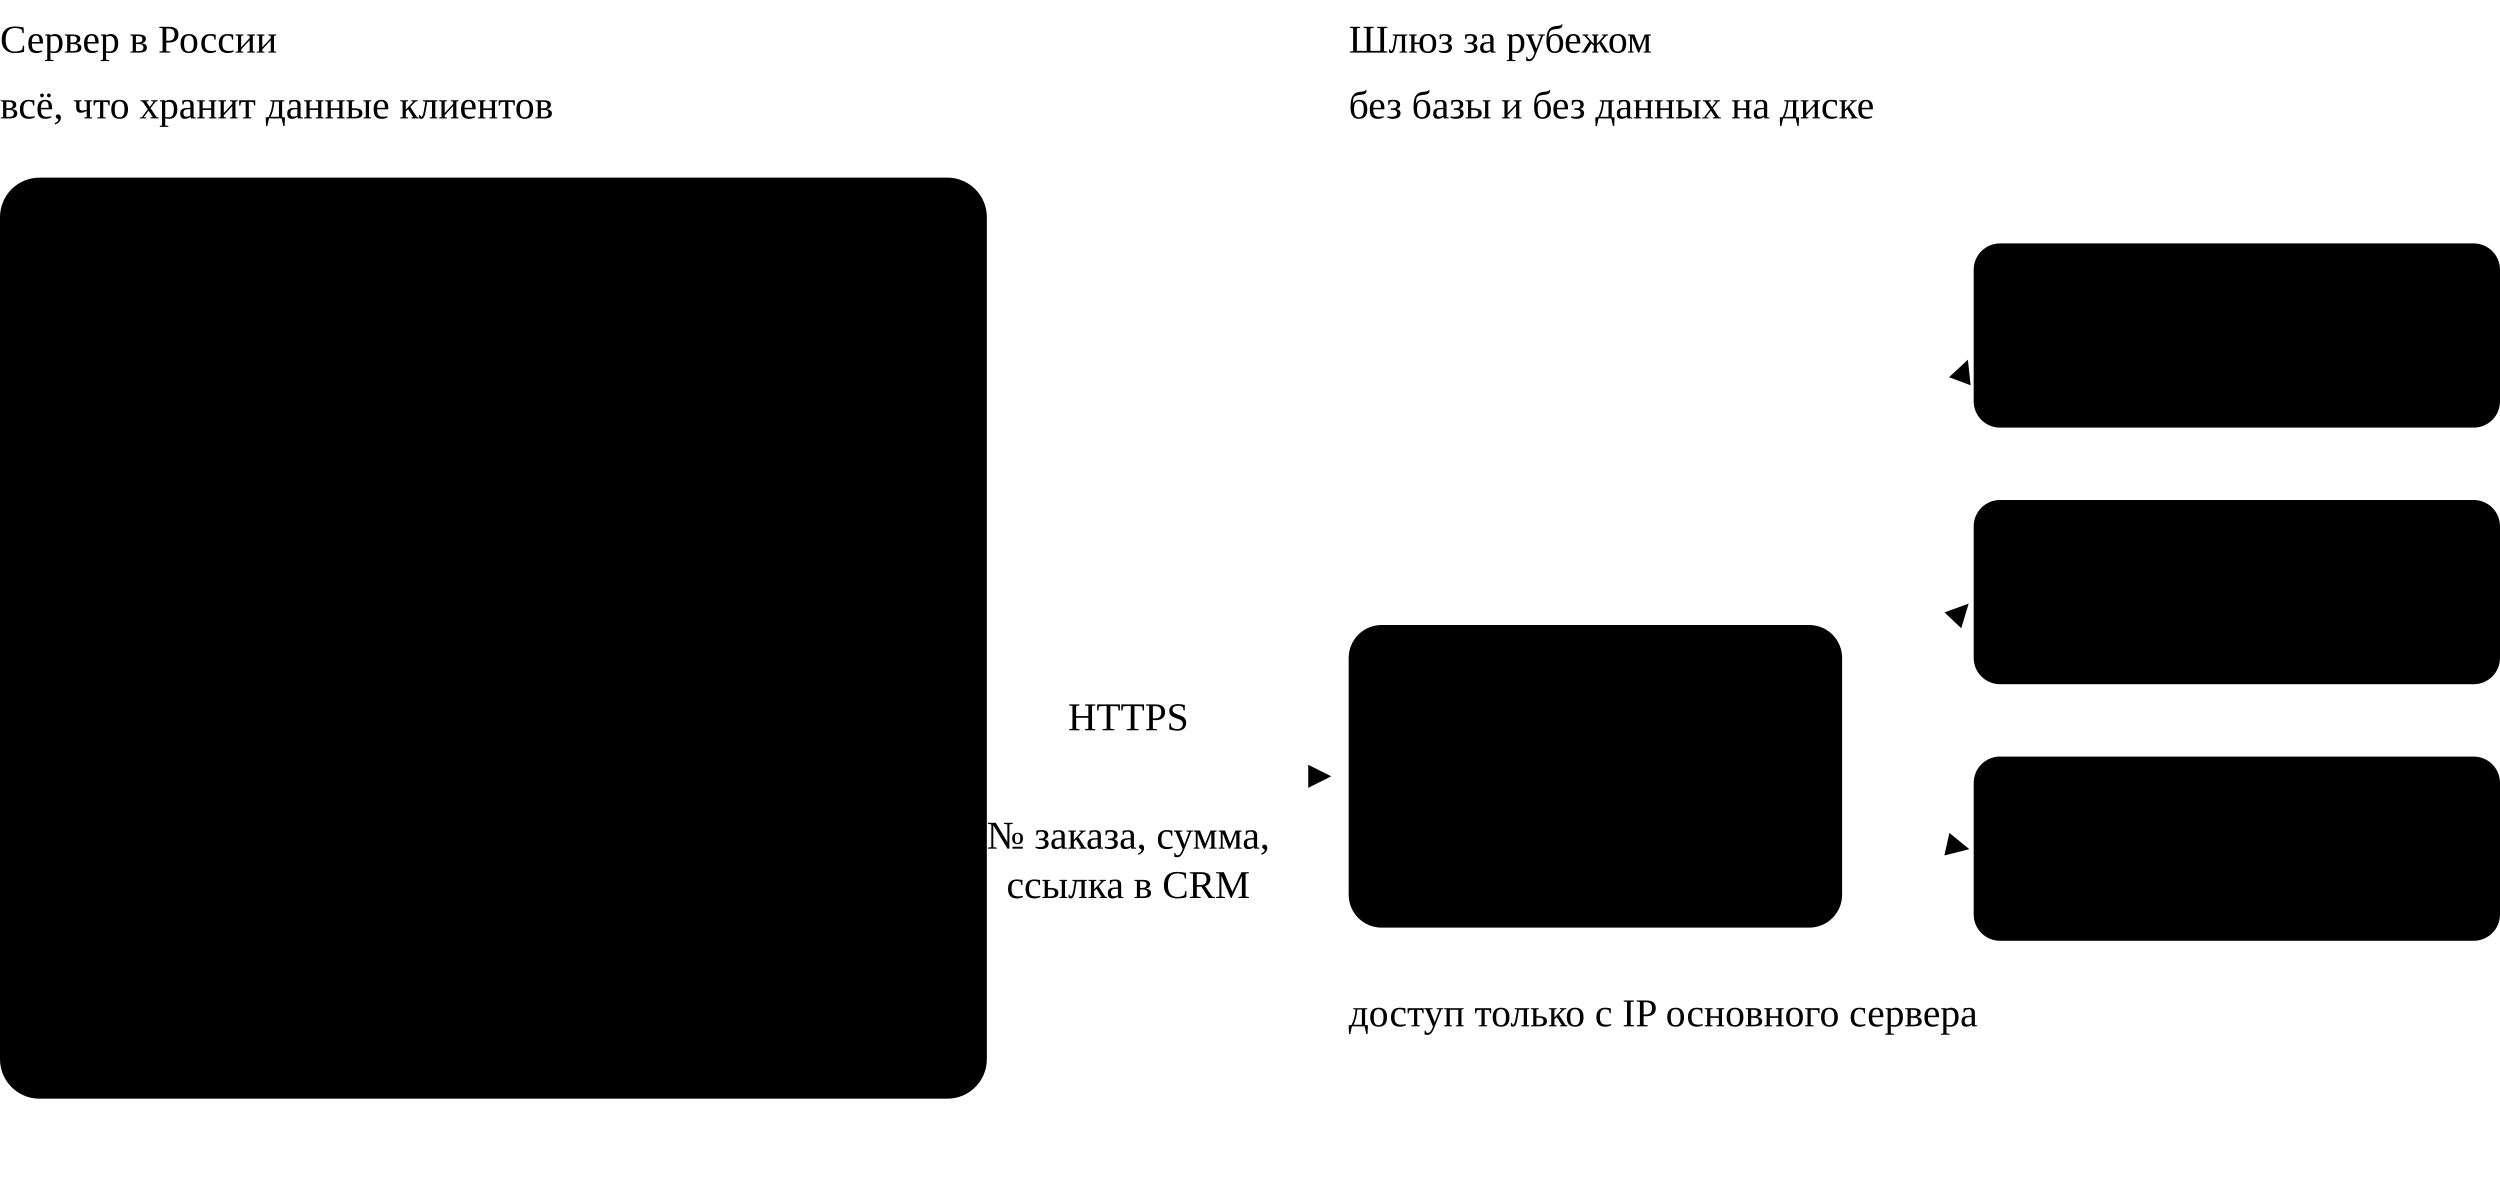
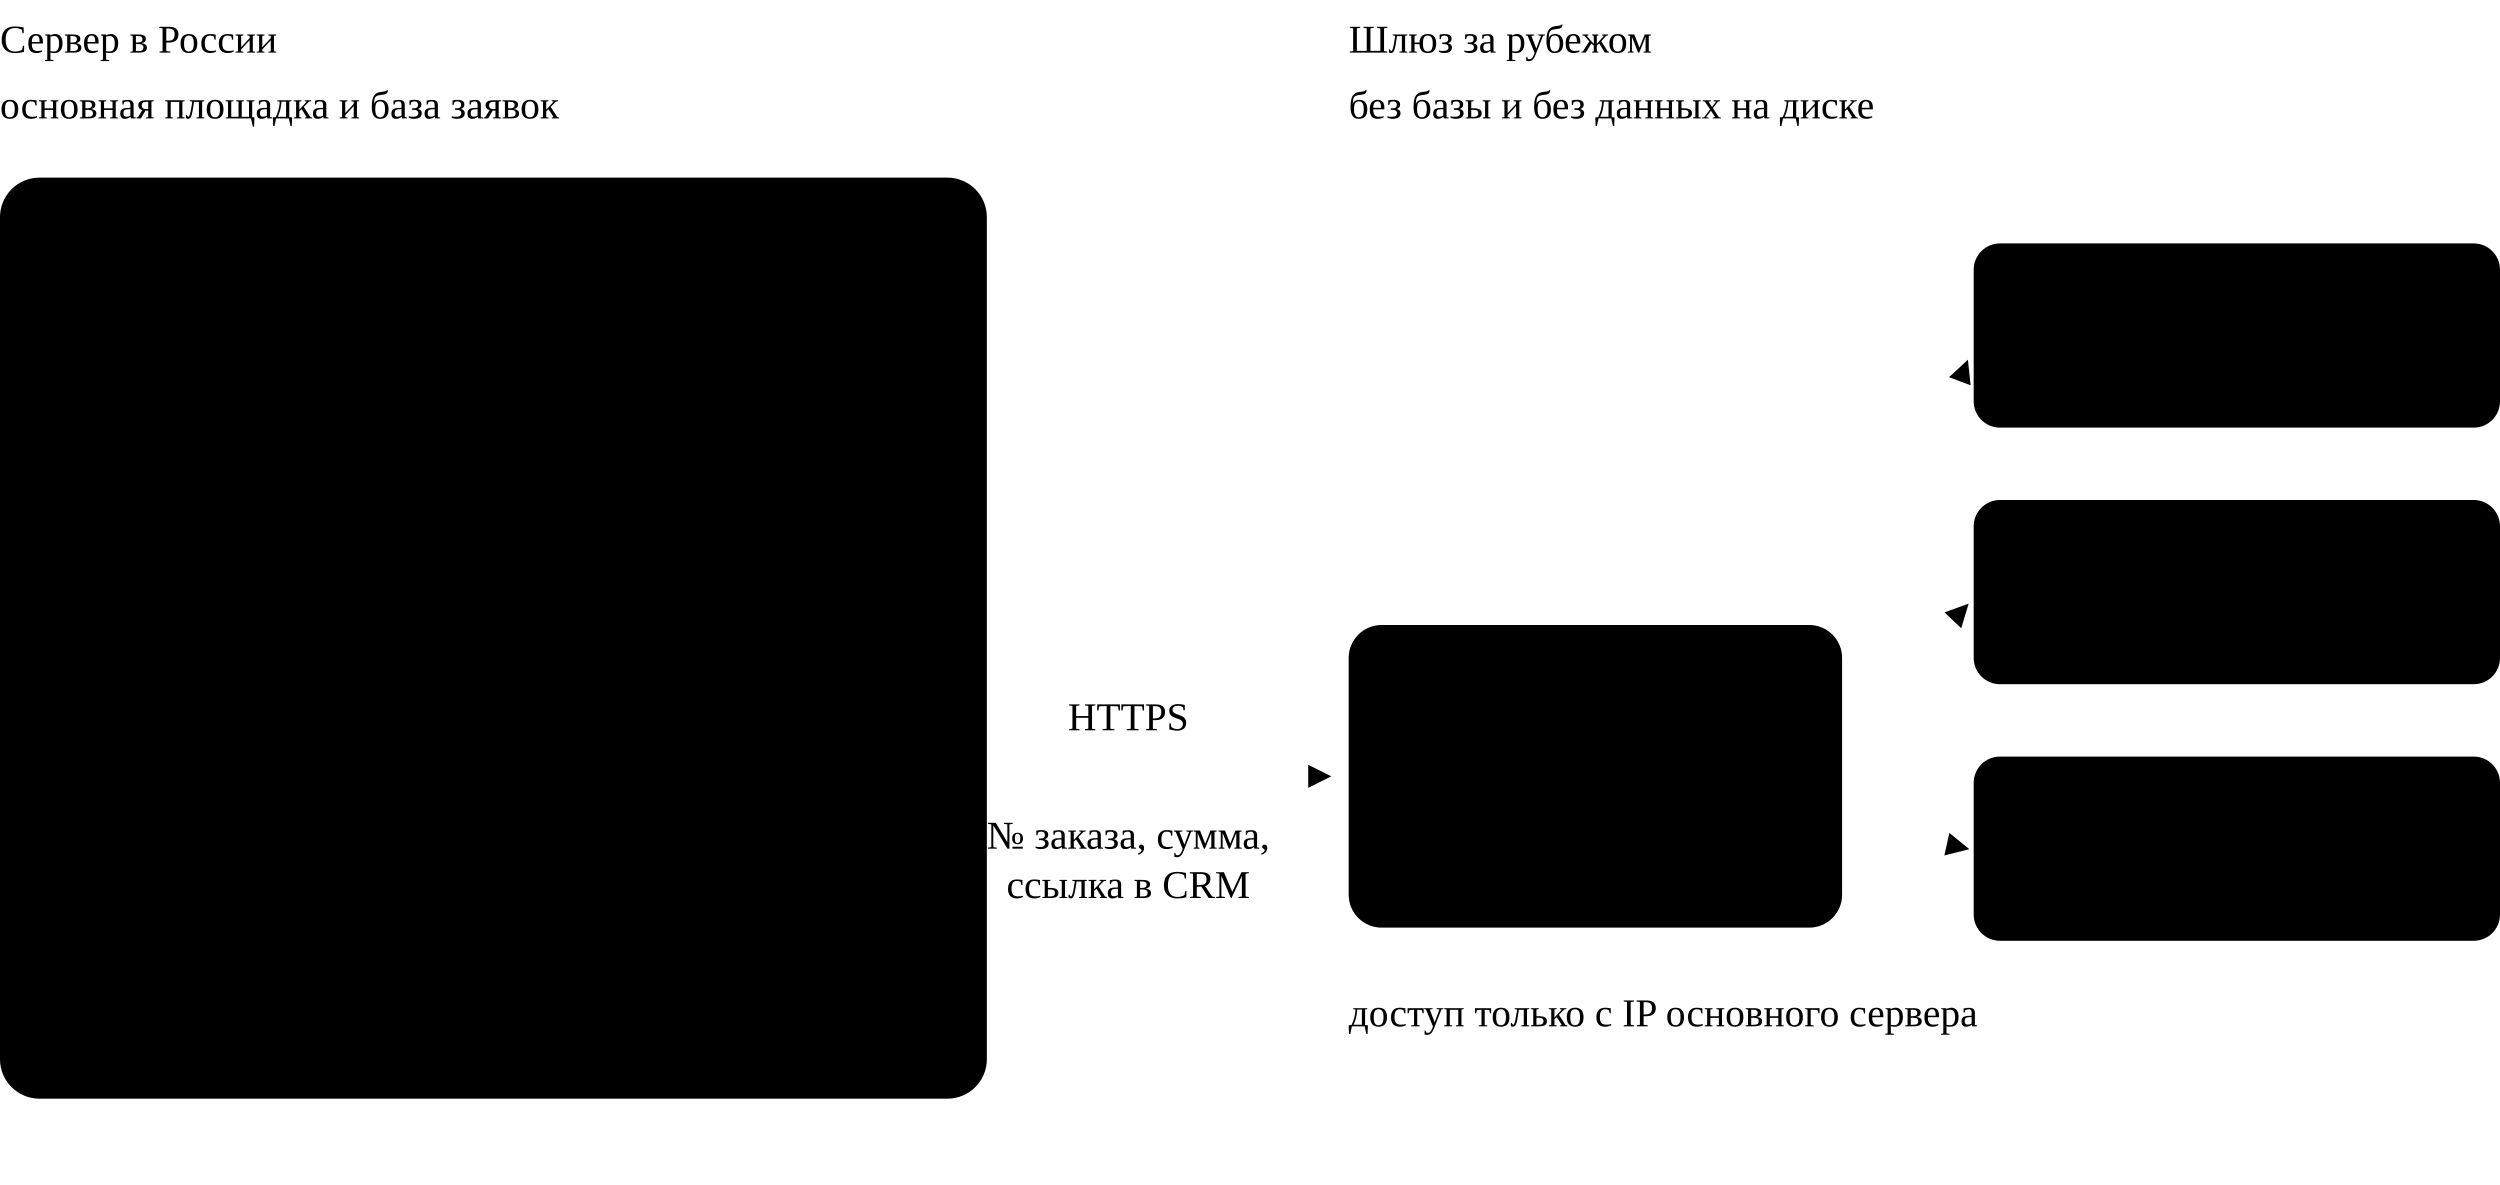
<svg xmlns="http://www.w3.org/2000/svg" viewBox="0 0 760 360">
  <defs>
    <marker id="fsg-arrow" viewBox="0 0 10 10" refX="9" refY="5" markerWidth="7" markerHeight="7" orient="auto-start-reverse">
      <path d="M0 0L10 5L0 10z" class="d-head-acc" />
    </marker>
    <marker id="fsg-arrow-muted" viewBox="0 0 10 10" refX="9" refY="5" markerWidth="7" markerHeight="7" orient="auto-start-reverse">
      <path d="M0 0L10 5L0 10z" class="d-head" />
    </marker>
  </defs>
  <text x="0" y="16" class="d-title">Сервер в России</text>
-   <text x="0" y="36" class="d-muted">всё, что хранит данные клиентов</text>
+   <text x="0" y="36" class="d-muted">основная площадка и база заявок</text>
  <rect x="0" y="54" width="300" height="280" rx="12" class="d-box" />
  <rect x="20" y="74" width="260" height="48" rx="8" class="d-box" />
  <text x="36" y="103">Сайт · личный кабинет · CRM</text>
  <rect x="20" y="136" width="260" height="62" rx="8" class="d-acc-box" />
  <text x="36" y="162" class="d-title">База данных</text>
  <text x="36" y="182" class="d-muted">имена, телефоны, адреса, заказы</text>
  <rect x="20" y="212" width="260" height="48" rx="8" class="d-box" />
  <text x="36" y="241">Очередь уведомлений с повторами</text>
-   <text x="20" y="312" class="d-good">данные клиентов не покидают Россию</text>
+   <text x="20" y="312" class="d-good">имена и телефоны хранятся в базе</text>
  <path d="M282 236H404" class="d-line-acc" marker-end="url(#fsg-arrow)" />
  <text x="343" y="222" text-anchor="middle" class="d-acc d-small">HTTPS</text>
  <text x="343" y="258" text-anchor="middle" class="d-muted d-small">№ заказа, сумма,</text>
  <text x="343" y="273" text-anchor="middle" class="d-muted d-small">ссылка в CRM</text>
  <text x="410" y="16" class="d-title">Шлюз за рубежом</text>
  <text x="410" y="36" class="d-muted">без базы и без данных на диске</text>
  <rect x="410" y="190" width="150" height="92" rx="10" class="d-acc-box" />
  <text x="485" y="222" text-anchor="middle" class="d-title">Шлюз</text>
  <text x="485" y="243" text-anchor="middle" class="d-muted">пересылает</text>
  <text x="485" y="261" text-anchor="middle" class="d-muted">запросы и ответы</text>
  <rect x="600" y="74" width="160" height="56" rx="8" class="d-box" />
  <text x="616" y="98" class="d-title">Telegram</text>
  <text x="616" y="117" class="d-muted">Bot API, вебхуки</text>
  <rect x="600" y="152" width="160" height="56" rx="8" class="d-box" />
  <text x="616" y="176" class="d-title">Нейросети</text>
  <text x="616" y="195" class="d-muted">OpenAI, Claude</text>
  <rect x="600" y="230" width="160" height="56" rx="8" class="d-box" />
  <text x="616" y="254" class="d-title">Другие API</text>
-   <text x="616" y="273" class="d-muted">недоступные из РФ</text>
+   <text x="616" y="273" class="d-muted">внешние интеграции</text>
  <path d="M562 206L598 110" class="d-line" marker-end="url(#fsg-arrow-muted)" />
  <path d="M562 222L598 184" class="d-line" marker-end="url(#fsg-arrow-muted)" />
  <path d="M562 250L598 258" class="d-line" marker-end="url(#fsg-arrow-muted)" />
  <text x="410" y="312" class="d-muted">доступ только с IP основного сервера</text>
</svg>
